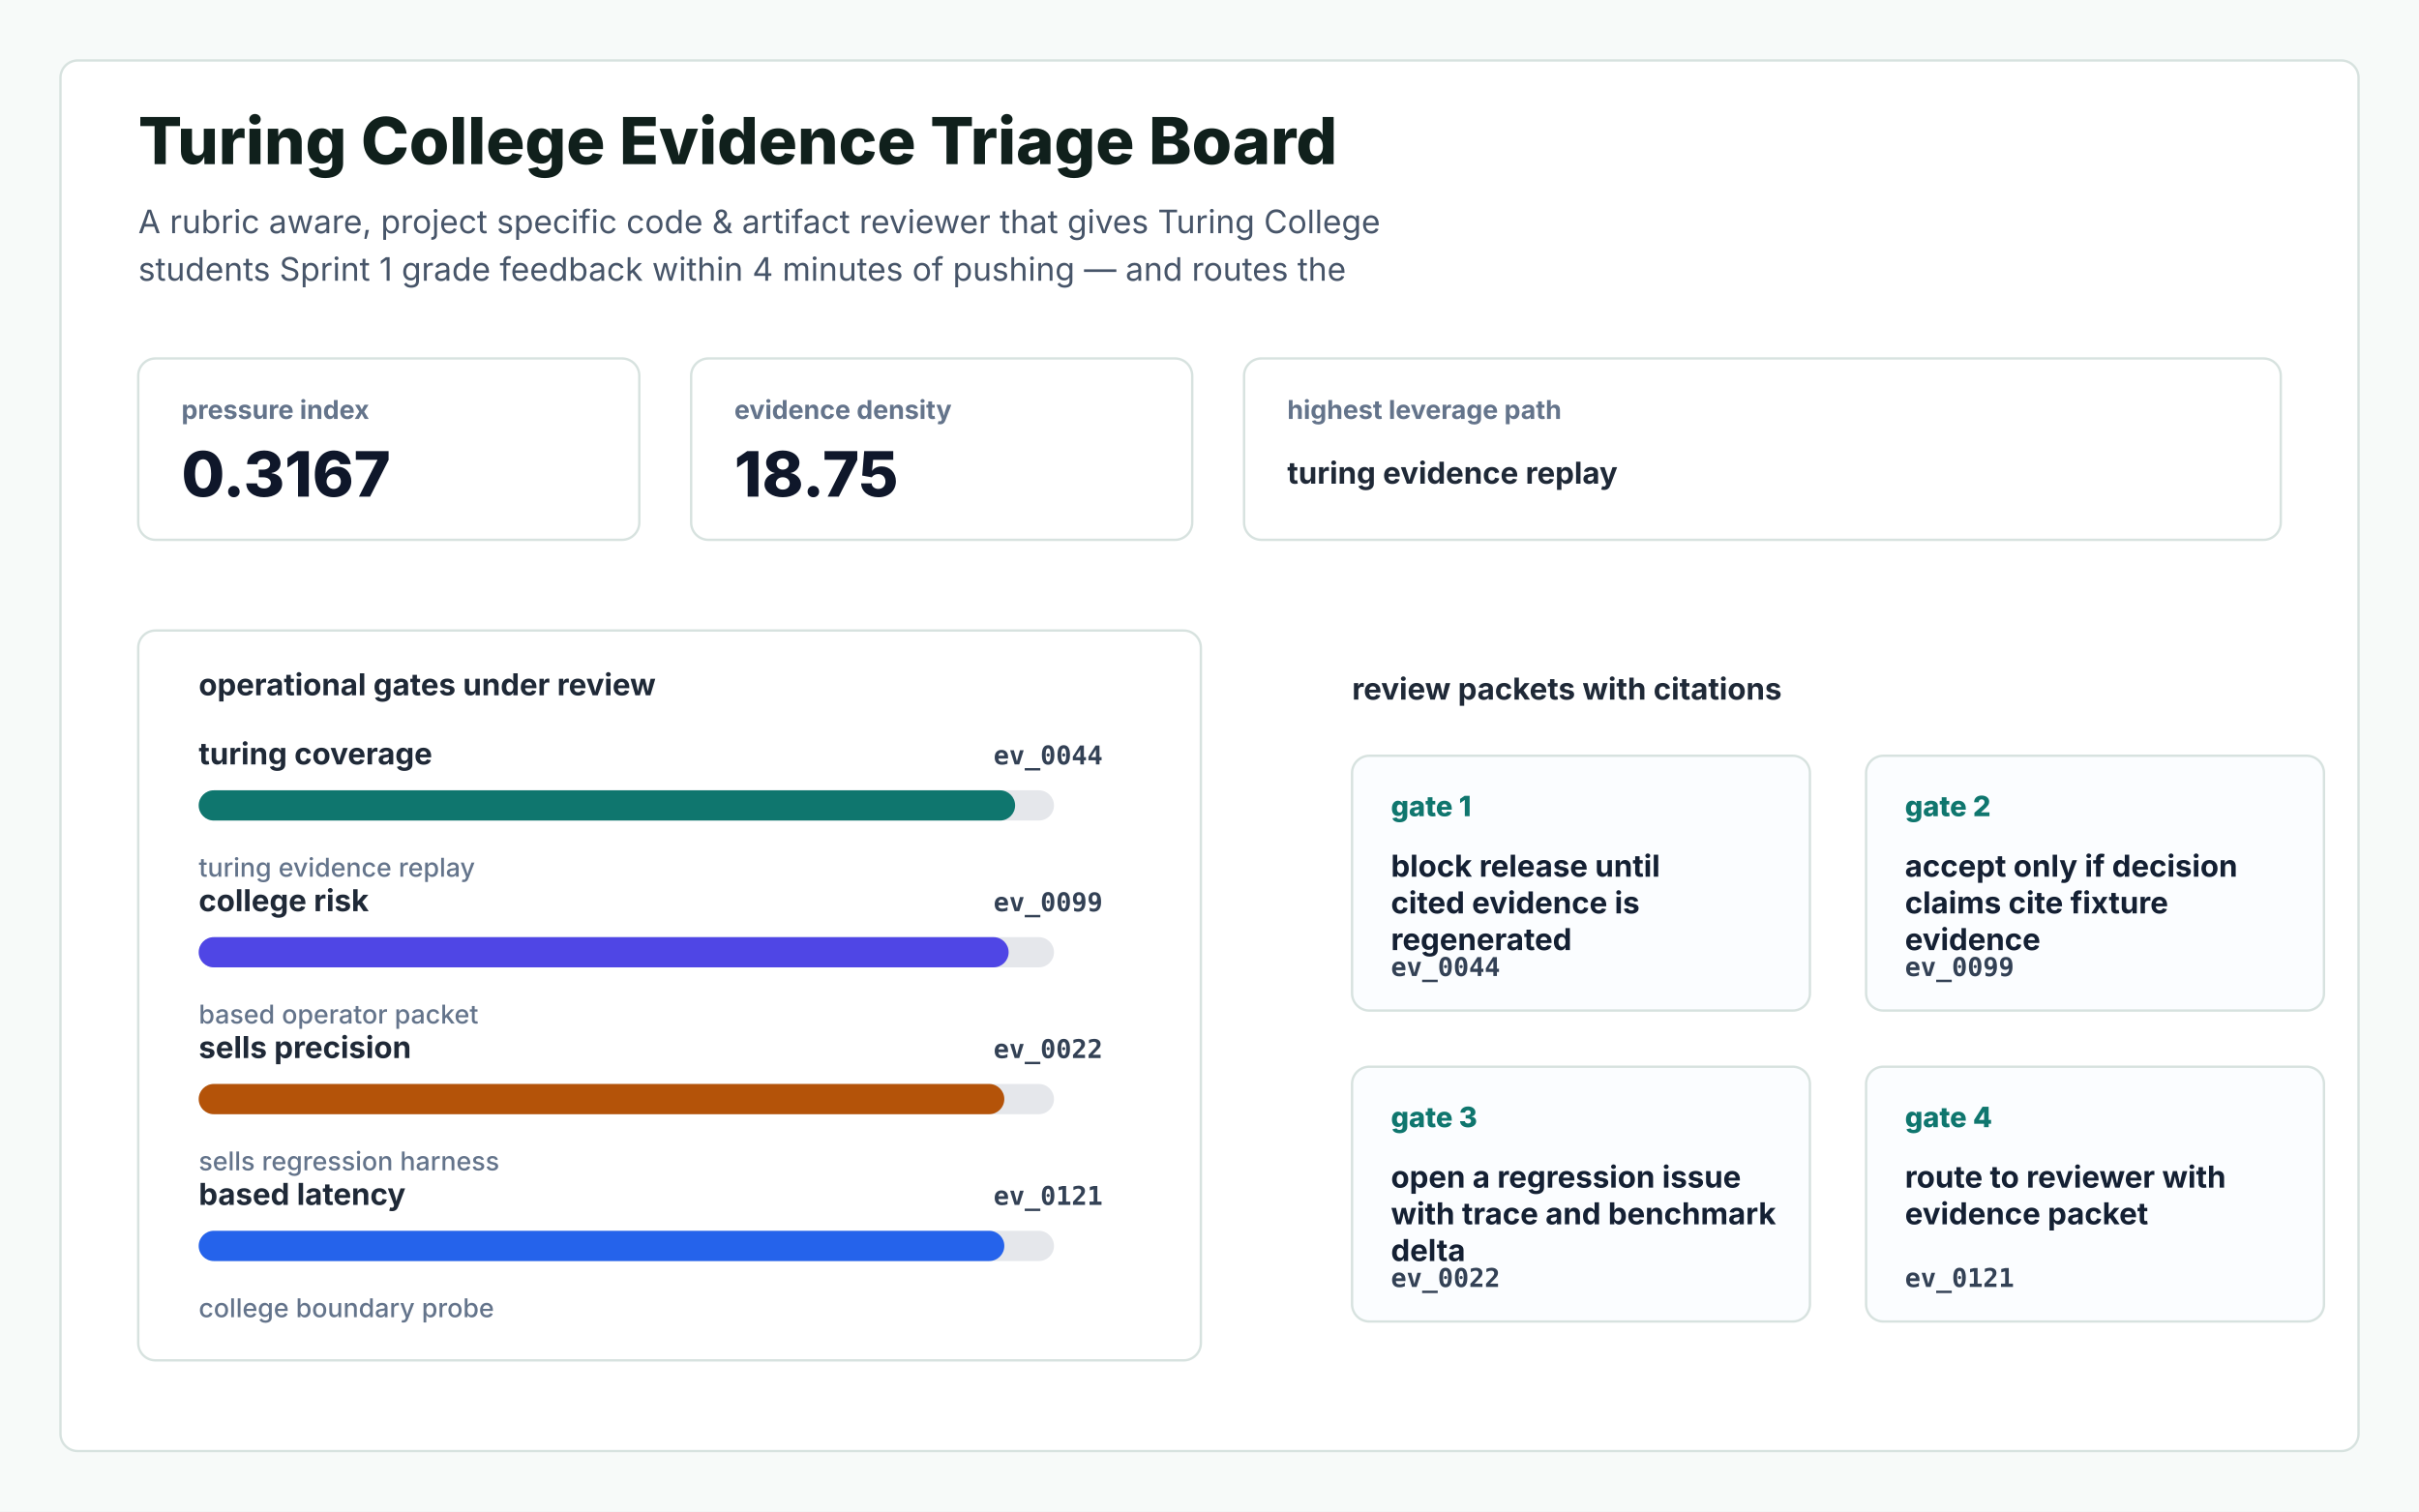
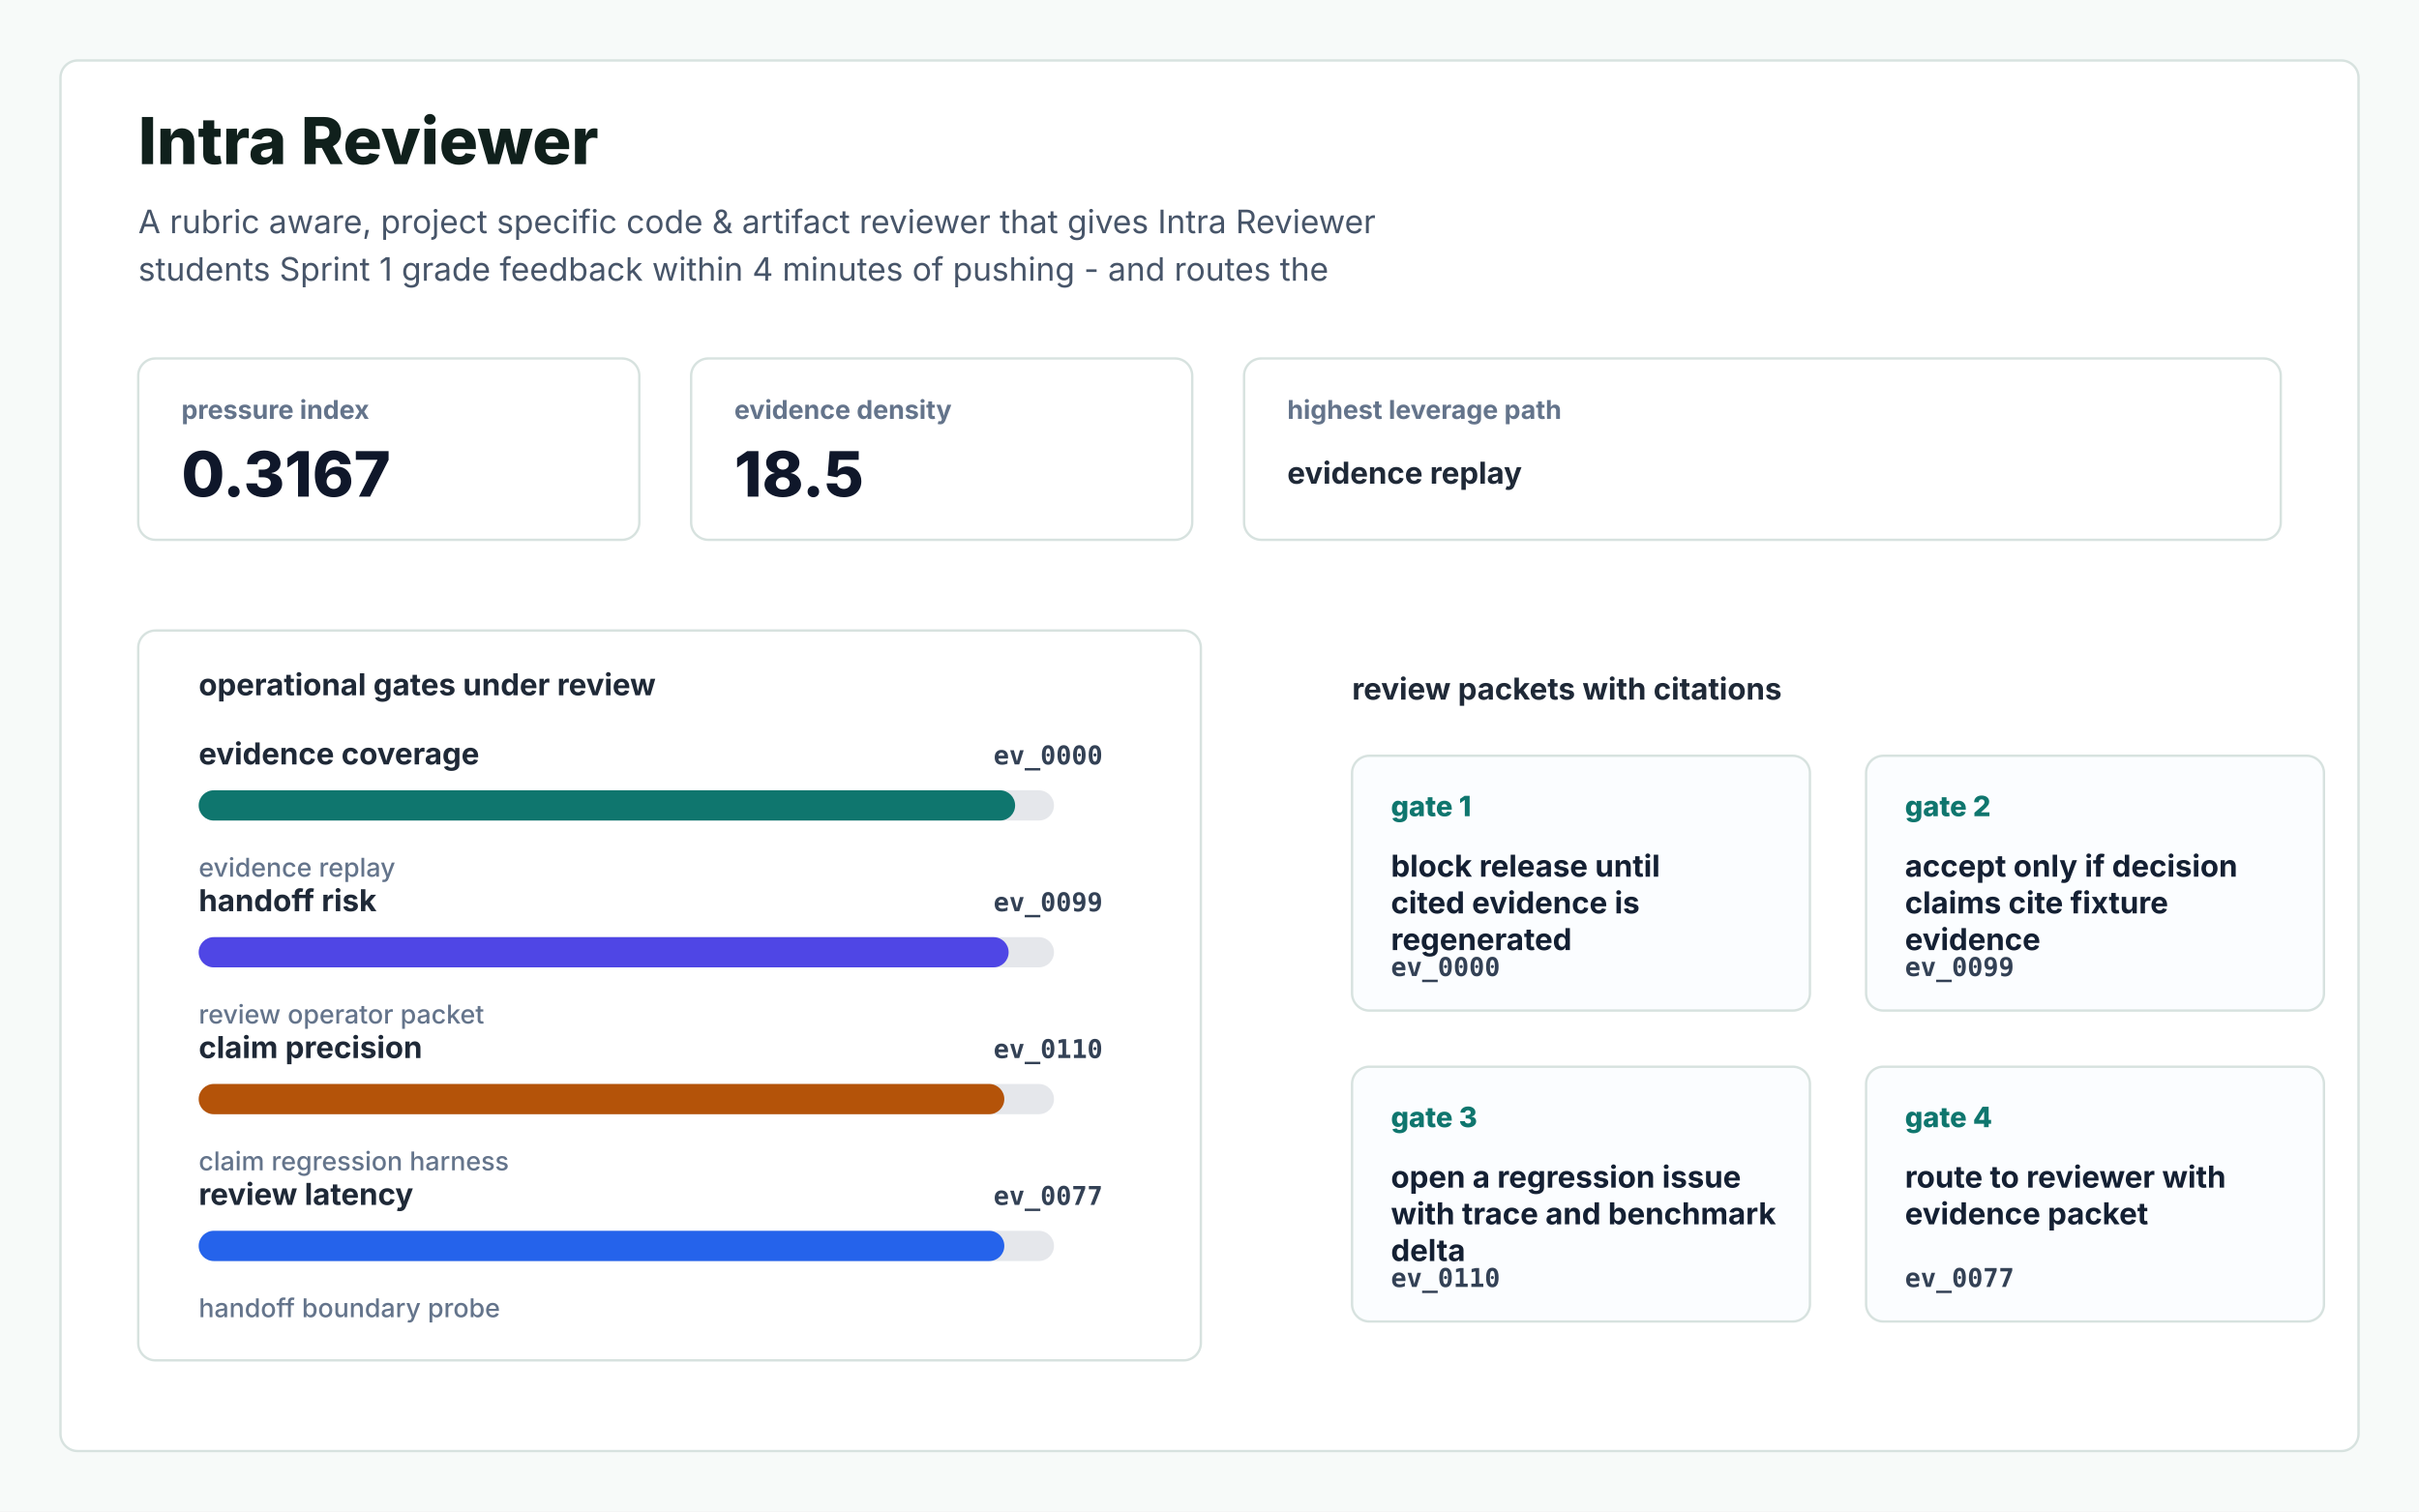
- <svg xmlns="http://www.w3.org/2000/svg" width="1120" height="700" viewBox="0 0 1120 700" role="img" aria-label="Turing College visual evidence dashboard">
+ <svg xmlns="http://www.w3.org/2000/svg" width="1120" height="700" viewBox="0 0 1120 700" role="img" aria-label="Intra Reviewer visual evidence dashboard">
  <defs>
    <style>
      .bg { fill:#f7faf9; }
      .panel { fill:#ffffff; stroke:#d7e2df; stroke-width:1.1; }
      .card { fill:#ffffff; stroke:#d7e2df; stroke-width:1.1; }
      .actioncard { fill:#fbfdff; stroke:#d7e2df; stroke-width:1.1; }
      .title { font:760 30px -apple-system,BlinkMacSystemFont,"Segoe UI",sans-serif; fill:#10201c; }
      .sub { font:420 15px -apple-system,BlinkMacSystemFont,"Segoe UI",sans-serif; fill:#475569; }
      .label { font:700 14px -apple-system,BlinkMacSystemFont,"Segoe UI",sans-serif; fill:#1f2937; }
      .caption { font:500 12px -apple-system,BlinkMacSystemFont,"Segoe UI",sans-serif; fill:#64748b; }
      .small { font:650 12px -apple-system,BlinkMacSystemFont,"Segoe UI",sans-serif; fill:#64748b; }
      .metric { font:780 29px -apple-system,BlinkMacSystemFont,"Segoe UI",sans-serif; fill:#0f172a; }
      .rank { font:760 13px -apple-system,BlinkMacSystemFont,"Segoe UI",sans-serif; fill:#0f766e; }
      .cardtext { font:650 14px -apple-system,BlinkMacSystemFont,"Segoe UI",sans-serif; fill:#142033; }
      .mono { font:700 12px ui-monospace,SFMono-Regular,Menlo,monospace; fill:#334155; }
    </style>
  </defs>
  <rect class="bg" width="1120" height="700" />
  <rect class="panel" x="28" y="28" width="1064" height="644" rx="8" />
-   <text class="title" x="64" y="76">Turing College Evidence Triage Board</text>
+   <text class="title" x="64" y="76">Intra Reviewer</text>
  <text class="sub" x="64" y="108">
-     <tspan x="64" dy="0">A rubric aware, project specific code &amp; artifact reviewer that gives Turing College</tspan>
-     <tspan x="64" dy="22">students Sprint 1 grade feedback within 4 minutes of pushing — and routes the</tspan>
+     <tspan x="64" dy="0">A rubric aware, project specific code &amp; artifact reviewer that gives Intra Reviewer</tspan>
+     <tspan x="64" dy="22">students Sprint 1 grade feedback within 4 minutes of pushing - and routes the</tspan>
  </text>
  <rect class="card" x="64" y="166" width="232" height="84" rx="8" />
  <text class="small" x="84" y="194">pressure index</text>
  <text class="metric" x="84" y="230">0.3167</text>
  <rect class="card" x="320" y="166" width="232" height="84" rx="8" />
  <text class="small" x="340" y="194">evidence density</text>
-   <text class="metric" x="340" y="230">18.75</text>
+   <text class="metric" x="340" y="230">18.5</text>
  <rect class="card" x="576" y="166" width="480" height="84" rx="8" />
  <text class="small" x="596" y="194">highest leverage path</text>
  <text class="label" x="596" y="224">
-     <tspan x="596" dy="0">turing evidence replay</tspan>
+     <tspan x="596" dy="0">evidence replay</tspan>
  </text>
  <rect class="card" x="64" y="292" width="492" height="338" rx="8" />
  <text class="label" x="92" y="322">operational gates under review</text>
-   <text x="92" y="354" class="label">turing coverage</text>
-   <text x="460" y="354" class="mono">ev_0044</text>
+   <text x="92" y="354" class="label">evidence coverage</text>
+   <text x="460" y="354" class="mono">ev_0000</text>
  <rect x="92" y="366" width="396" height="14" rx="7" fill="#e5e7eb" />
  <rect x="92" y="366" width="378" height="14" rx="7" fill="#0f766e" />
-   <text x="92" y="406" class="caption">turing evidence replay</text>
-   <text x="92" y="422" class="label">college risk</text>
+   <text x="92" y="406" class="caption">evidence replay</text>
+   <text x="92" y="422" class="label">handoff risk</text>
  <text x="460" y="422" class="mono">ev_0099</text>
  <rect x="92" y="434" width="396" height="14" rx="7" fill="#e5e7eb" />
  <rect x="92" y="434" width="375" height="14" rx="7" fill="#4f46e5" />
-   <text x="92" y="474" class="caption">based operator packet</text>
-   <text x="92" y="490" class="label">sells precision</text>
-   <text x="460" y="490" class="mono">ev_0022</text>
+   <text x="92" y="474" class="caption">review operator packet</text>
+   <text x="92" y="490" class="label">claim precision</text>
+   <text x="460" y="490" class="mono">ev_0110</text>
  <rect x="92" y="502" width="396" height="14" rx="7" fill="#e5e7eb" />
  <rect x="92" y="502" width="373" height="14" rx="7" fill="#b45309" />
-   <text x="92" y="542" class="caption">sells regression harness</text>
-   <text x="92" y="558" class="label">based latency</text>
-   <text x="460" y="558" class="mono">ev_0121</text>
+   <text x="92" y="542" class="caption">claim regression harness</text>
+   <text x="92" y="558" class="label">review latency</text>
+   <text x="460" y="558" class="mono">ev_0077</text>
  <rect x="92" y="570" width="396" height="14" rx="7" fill="#e5e7eb" />
  <rect x="92" y="570" width="373" height="14" rx="7" fill="#2563eb" />
-   <text x="92" y="610" class="caption">college boundary probe</text>
+   <text x="92" y="610" class="caption">handoff boundary probe</text>
  <text class="label" x="626" y="324">review packets with citations</text>
  <rect class="actioncard" x="626" y="350" width="212" height="118" rx="8" />
  <text class="rank" x="644" y="378">gate 1</text>
  <text class="cardtext" x="644" y="406">
    <tspan x="644" dy="0">block release until</tspan>
    <tspan x="644" dy="17">cited evidence is</tspan>
    <tspan x="644" dy="17">regenerated</tspan>
  </text>
-   <text class="mono" x="644" y="452">ev_0044</text>
+   <text class="mono" x="644" y="452">ev_0000</text>
  <rect class="actioncard" x="864" y="350" width="212" height="118" rx="8" />
  <text class="rank" x="882" y="378">gate 2</text>
  <text class="cardtext" x="882" y="406">
    <tspan x="882" dy="0">accept only if decision</tspan>
    <tspan x="882" dy="17">claims cite fixture</tspan>
    <tspan x="882" dy="17">evidence</tspan>
  </text>
  <text class="mono" x="882" y="452">ev_0099</text>
  <rect class="actioncard" x="626" y="494" width="212" height="118" rx="8" />
  <text class="rank" x="644" y="522">gate 3</text>
  <text class="cardtext" x="644" y="550">
    <tspan x="644" dy="0">open a regression issue</tspan>
    <tspan x="644" dy="17">with trace and benchmark</tspan>
    <tspan x="644" dy="17">delta</tspan>
  </text>
-   <text class="mono" x="644" y="596">ev_0022</text>
+   <text class="mono" x="644" y="596">ev_0110</text>
  <rect class="actioncard" x="864" y="494" width="212" height="118" rx="8" />
  <text class="rank" x="882" y="522">gate 4</text>
  <text class="cardtext" x="882" y="550">
    <tspan x="882" dy="0">route to reviewer with</tspan>
    <tspan x="882" dy="17">evidence packet</tspan>
  </text>
-   <text class="mono" x="882" y="596">ev_0121</text>
+   <text class="mono" x="882" y="596">ev_0077</text>
</svg>
